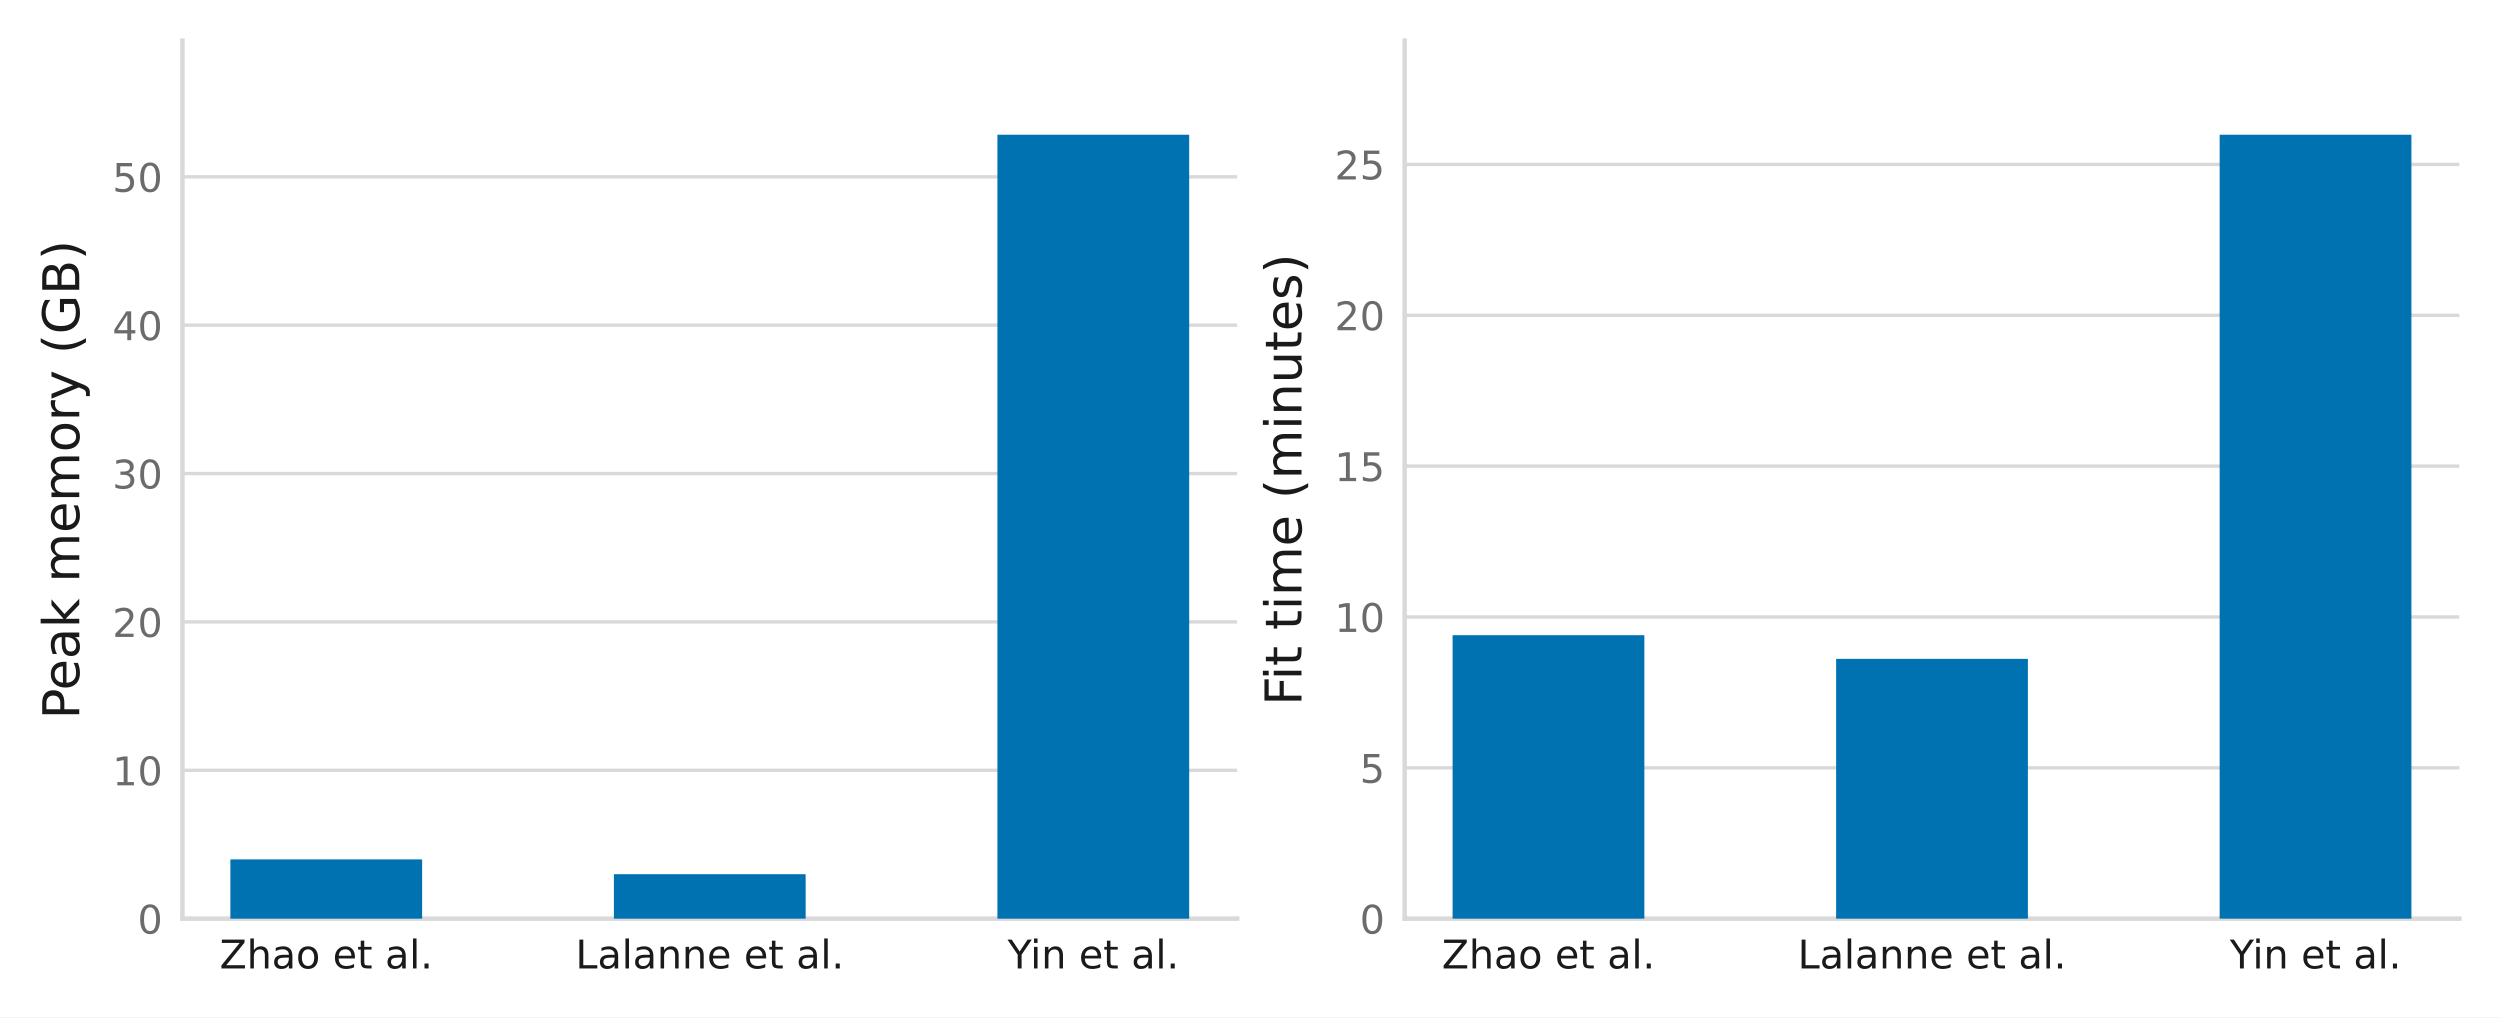
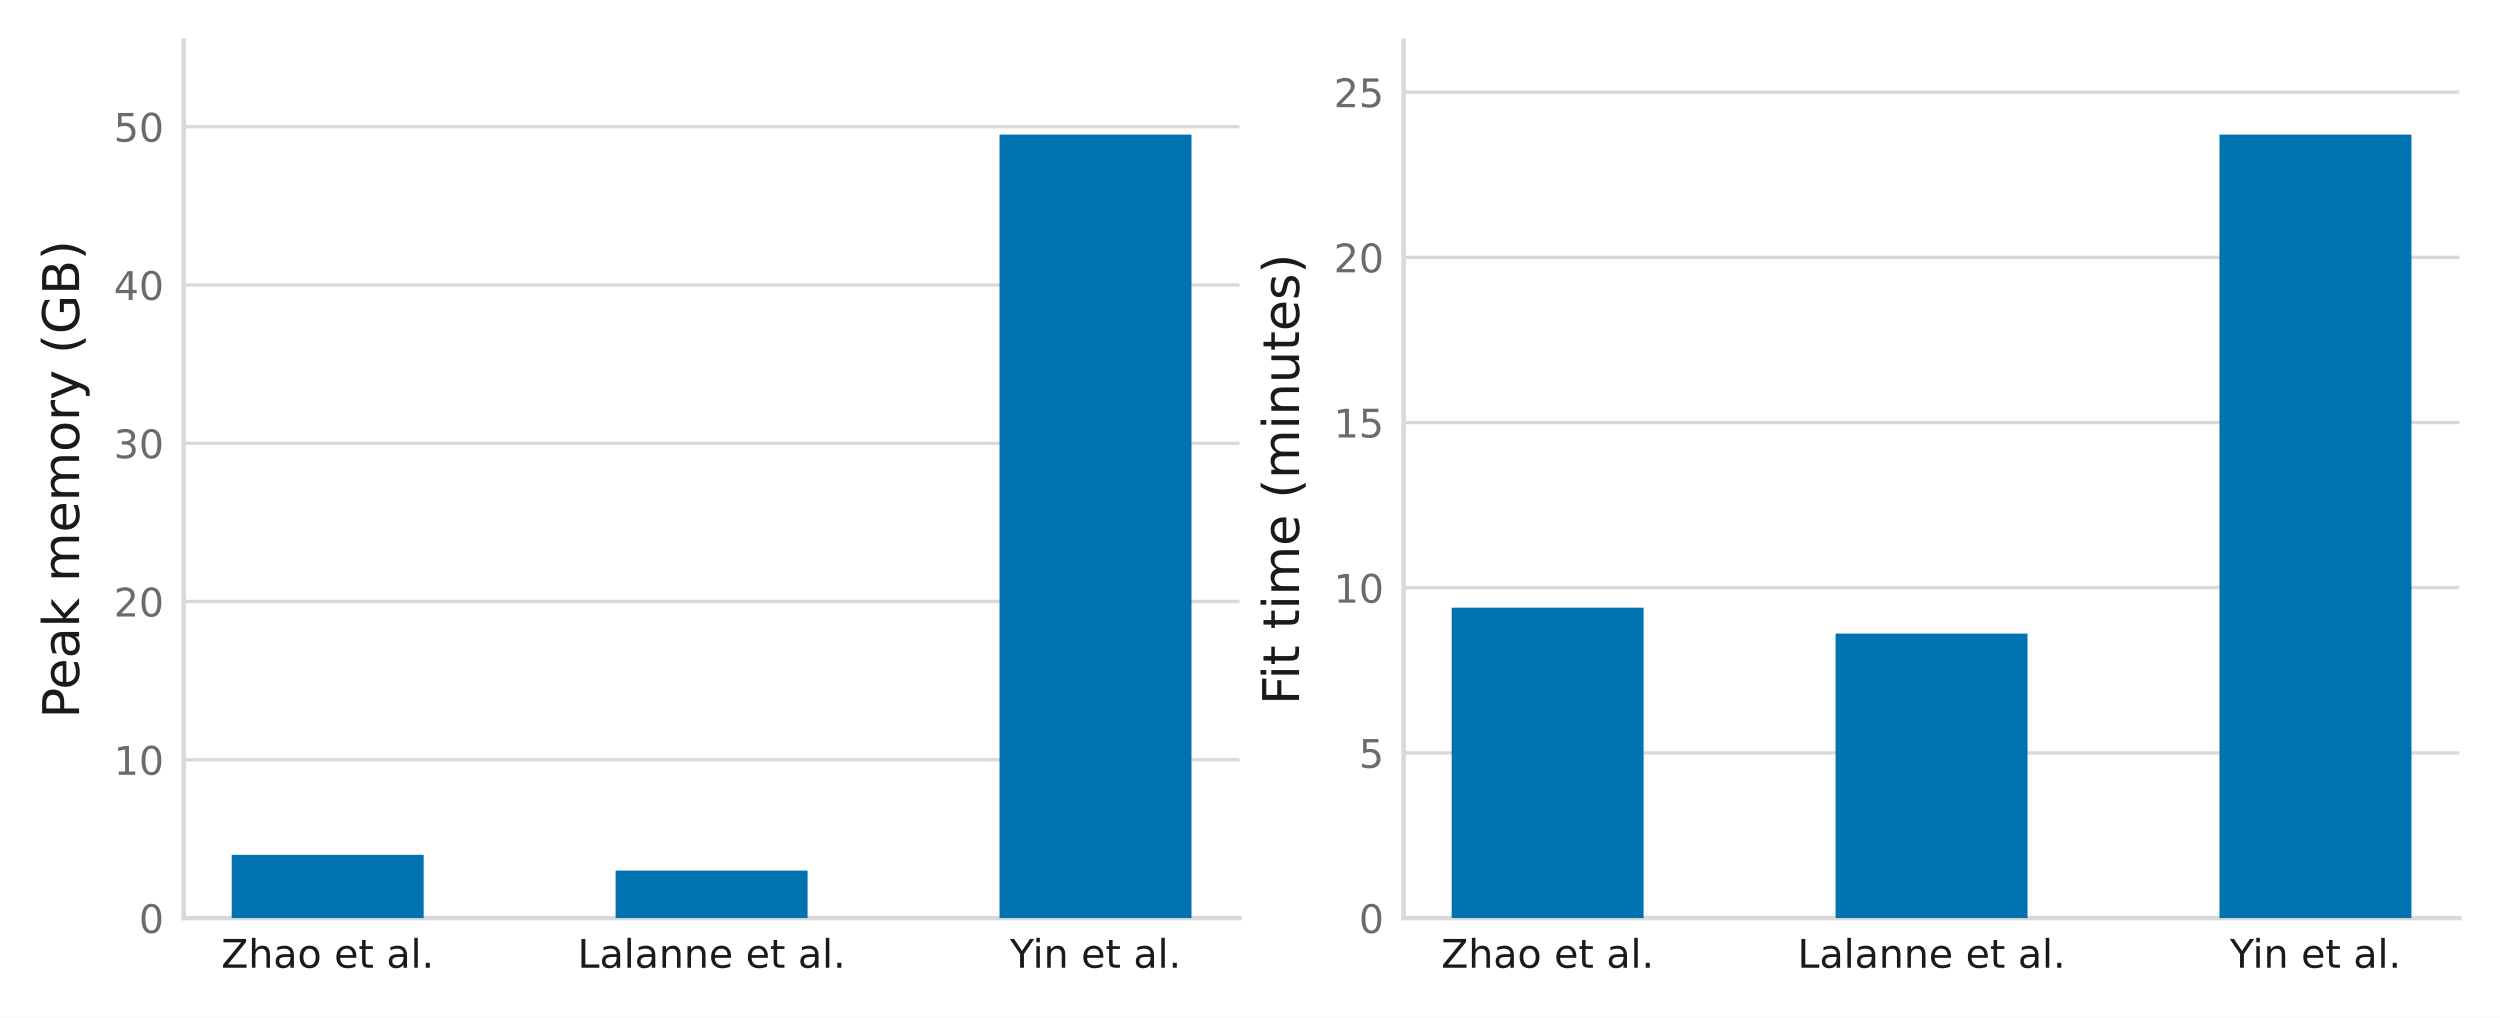
- <svg xmlns="http://www.w3.org/2000/svg" width="442.878pt" height="180.215pt" viewBox="0 0 442.878 180.215" version="1.1">
+ <svg xmlns="http://www.w3.org/2000/svg" width="443.706pt" height="180.641pt" viewBox="0 0 443.706 180.641" version="1.1">
  <defs>
    <style type="text/css">*{stroke-linejoin: round; stroke-linecap: butt}</style>
  </defs>
  <g id="figure_1">
    <g id="patch_1">
-       <path d="M 0 180.215  L 442.878 180.215  L 442.878 -0  L 0 -0  z " style="fill: #ffffff" />
+       <path d="M 0 180.641  L 443.706 180.641  L 443.706 0  L 0 0  z " style="fill: #ffffff" />
    </g>
    <g id="axes_1">
      <g id="patch_2">
-         <path d="M 32.318 162.74  L 219.158 162.74  L 219.158 7.2  L 32.318 7.2  z " style="fill: #ffffff" />
+         <path d="M 32.608 162.94  L 219.986 162.94  L 219.986 7.2  L 32.608 7.2  z " style="fill: #ffffff" />
      </g>
      <g id="matplotlib.axis_1">
        <g id="xtick_1">
          <g id="line2d_1" />
          <g id="text_1">
-             <text style="font-size: 7px; font-family: 'DejaVu Sans', 'Bitstream Vera Sans', 'Computer Modern Sans Serif', 'Lucida Grande', 'Verdana', 'Geneva', 'Lucid', 'Arial', 'Helvetica', 'Avant Garde', sans-serif; text-anchor: middle; fill: #1a1a1a" x="57.796" y="171.559" transform="rotate(-0 57.79599 171.5589)">Zhao et al.</text>
+             <text style="font-size: 7px; font-family: 'DejaVu Sans', 'Bitstream Vera Sans', 'Computer Modern Sans Serif', 'Lucida Grande', 'Verdana', 'Geneva', 'Lucid', 'Arial', 'Helvetica', 'Avant Garde', sans-serif; text-anchor: middle; fill: #1a1a1a" x="58.16" y="171.759" transform="rotate(-0 58.15973 171.7589)">Zhao et al.</text>
          </g>
        </g>
        <g id="xtick_2">
          <g id="line2d_2" />
          <g id="text_2">
-             <text style="font-size: 7px; font-family: 'DejaVu Sans', 'Bitstream Vera Sans', 'Computer Modern Sans Serif', 'Lucida Grande', 'Verdana', 'Geneva', 'Lucid', 'Arial', 'Helvetica', 'Avant Garde', sans-serif; text-anchor: middle; fill: #1a1a1a" x="125.738" y="171.559" transform="rotate(-0 125.7378 171.5589)">Lalanne et al.</text>
+             <text style="font-size: 7px; font-family: 'DejaVu Sans', 'Bitstream Vera Sans', 'Computer Modern Sans Serif', 'Lucida Grande', 'Verdana', 'Geneva', 'Lucid', 'Arial', 'Helvetica', 'Avant Garde', sans-serif; text-anchor: middle; fill: #1a1a1a" x="126.297" y="171.759" transform="rotate(-0 126.2971 171.7589)">Lalanne et al.</text>
          </g>
        </g>
        <g id="xtick_3">
          <g id="line2d_3" />
          <g id="text_3">
-             <text style="font-size: 7px; font-family: 'DejaVu Sans', 'Bitstream Vera Sans', 'Computer Modern Sans Serif', 'Lucida Grande', 'Verdana', 'Geneva', 'Lucid', 'Arial', 'Helvetica', 'Avant Garde', sans-serif; text-anchor: middle; fill: #1a1a1a" x="193.68" y="171.559" transform="rotate(-0 193.6796 171.5589)">Yin et al.</text>
+             <text style="font-size: 7px; font-family: 'DejaVu Sans', 'Bitstream Vera Sans', 'Computer Modern Sans Serif', 'Lucida Grande', 'Verdana', 'Geneva', 'Lucid', 'Arial', 'Helvetica', 'Avant Garde', sans-serif; text-anchor: middle; fill: #1a1a1a" x="194.435" y="171.759" transform="rotate(-0 194.4346 171.7589)">Yin et al.</text>
          </g>
        </g>
      </g>
      <g id="matplotlib.axis_2">
        <g id="ytick_1">
          <g id="line2d_4">
-             <path d="M 32.318 162.74  L 219.158 162.74  " clip-path="url(#pbe500b1fd0)" style="fill: none; stroke: #d9d9d9; stroke-width: 0.6; stroke-linecap: square" />
+             <path d="M 32.608 162.94  L 219.986 162.94  " clip-path="url(#p7f6b0a0c68)" style="fill: none; stroke: #d9d9d9; stroke-width: 0.6; stroke-linecap: square" />
          </g>
          <g id="line2d_5" />
          <g id="text_4">
-             <text style="font-size: 7px; font-family: 'DejaVu Sans', 'Bitstream Vera Sans', 'Computer Modern Sans Serif', 'Lucida Grande', 'Verdana', 'Geneva', 'Lucid', 'Arial', 'Helvetica', 'Avant Garde', sans-serif; text-anchor: end; fill: #6b6b6b" x="28.818" y="165.399" transform="rotate(-0 28.81781 165.3995)">0</text>
+             <text style="font-size: 7px; font-family: 'DejaVu Sans', 'Bitstream Vera Sans', 'Computer Modern Sans Serif', 'Lucida Grande', 'Verdana', 'Geneva', 'Lucid', 'Arial', 'Helvetica', 'Avant Garde', sans-serif; text-anchor: end; fill: #6b6b6b" x="29.108" y="165.599" transform="rotate(-0 29.1082 165.5992)">0</text>
          </g>
        </g>
        <g id="ytick_2">
          <g id="line2d_6">
-             <path d="M 32.318 136.457  L 219.158 136.457  " clip-path="url(#pbe500b1fd0)" style="fill: none; stroke: #d9d9d9; stroke-width: 0.6; stroke-linecap: square" />
+             <path d="M 32.608 134.849  L 219.986 134.849  " clip-path="url(#p7f6b0a0c68)" style="fill: none; stroke: #d9d9d9; stroke-width: 0.6; stroke-linecap: square" />
          </g>
          <g id="line2d_7" />
          <g id="text_5">
-             <text style="font-size: 7px; font-family: 'DejaVu Sans', 'Bitstream Vera Sans', 'Computer Modern Sans Serif', 'Lucida Grande', 'Verdana', 'Geneva', 'Lucid', 'Arial', 'Helvetica', 'Avant Garde', sans-serif; text-anchor: end; fill: #6b6b6b" x="28.818" y="139.116" transform="rotate(-0 28.81781 139.1162)">10</text>
+             <text style="font-size: 7px; font-family: 'DejaVu Sans', 'Bitstream Vera Sans', 'Computer Modern Sans Serif', 'Lucida Grande', 'Verdana', 'Geneva', 'Lucid', 'Arial', 'Helvetica', 'Avant Garde', sans-serif; text-anchor: end; fill: #6b6b6b" x="29.108" y="137.509" transform="rotate(-0 29.1082 137.5085)">10</text>
          </g>
        </g>
        <g id="ytick_3">
          <g id="line2d_8">
-             <path d="M 32.318 110.174  L 219.158 110.174  " clip-path="url(#pbe500b1fd0)" style="fill: none; stroke: #d9d9d9; stroke-width: 0.6; stroke-linecap: square" />
+             <path d="M 32.608 106.759  L 219.986 106.759  " clip-path="url(#p7f6b0a0c68)" style="fill: none; stroke: #d9d9d9; stroke-width: 0.6; stroke-linecap: square" />
          </g>
          <g id="line2d_9" />
          <g id="text_6">
-             <text style="font-size: 7px; font-family: 'DejaVu Sans', 'Bitstream Vera Sans', 'Computer Modern Sans Serif', 'Lucida Grande', 'Verdana', 'Geneva', 'Lucid', 'Arial', 'Helvetica', 'Avant Garde', sans-serif; text-anchor: end; fill: #6b6b6b" x="28.818" y="112.833" transform="rotate(-0 28.81781 112.833)">20</text>
+             <text style="font-size: 7px; font-family: 'DejaVu Sans', 'Bitstream Vera Sans', 'Computer Modern Sans Serif', 'Lucida Grande', 'Verdana', 'Geneva', 'Lucid', 'Arial', 'Helvetica', 'Avant Garde', sans-serif; text-anchor: end; fill: #6b6b6b" x="29.108" y="109.418" transform="rotate(-0 29.1082 109.4179)">20</text>
          </g>
        </g>
        <g id="ytick_4">
          <g id="line2d_10">
-             <path d="M 32.318 83.89  L 219.158 83.89  " clip-path="url(#pbe500b1fd0)" style="fill: none; stroke: #d9d9d9; stroke-width: 0.6; stroke-linecap: square" />
+             <path d="M 32.608 78.668  L 219.986 78.668  " clip-path="url(#p7f6b0a0c68)" style="fill: none; stroke: #d9d9d9; stroke-width: 0.6; stroke-linecap: square" />
          </g>
          <g id="line2d_11" />
          <g id="text_7">
-             <text style="font-size: 7px; font-family: 'DejaVu Sans', 'Bitstream Vera Sans', 'Computer Modern Sans Serif', 'Lucida Grande', 'Verdana', 'Geneva', 'Lucid', 'Arial', 'Helvetica', 'Avant Garde', sans-serif; text-anchor: end; fill: #6b6b6b" x="28.818" y="86.55" transform="rotate(-0 28.81781 86.54983)">30</text>
+             <text style="font-size: 7px; font-family: 'DejaVu Sans', 'Bitstream Vera Sans', 'Computer Modern Sans Serif', 'Lucida Grande', 'Verdana', 'Geneva', 'Lucid', 'Arial', 'Helvetica', 'Avant Garde', sans-serif; text-anchor: end; fill: #6b6b6b" x="29.108" y="81.327" transform="rotate(-0 29.1082 81.32728)">30</text>
          </g>
        </g>
        <g id="ytick_5">
          <g id="line2d_12">
-             <path d="M 32.318 57.607  L 219.158 57.607  " clip-path="url(#pbe500b1fd0)" style="fill: none; stroke: #d9d9d9; stroke-width: 0.6; stroke-linecap: square" />
+             <path d="M 32.608 50.577  L 219.986 50.577  " clip-path="url(#p7f6b0a0c68)" style="fill: none; stroke: #d9d9d9; stroke-width: 0.6; stroke-linecap: square" />
          </g>
          <g id="line2d_13" />
          <g id="text_8">
-             <text style="font-size: 7px; font-family: 'DejaVu Sans', 'Bitstream Vera Sans', 'Computer Modern Sans Serif', 'Lucida Grande', 'Verdana', 'Geneva', 'Lucid', 'Arial', 'Helvetica', 'Avant Garde', sans-serif; text-anchor: end; fill: #6b6b6b" x="28.818" y="60.267" transform="rotate(-0 28.81781 60.26663)">40</text>
+             <text style="font-size: 7px; font-family: 'DejaVu Sans', 'Bitstream Vera Sans', 'Computer Modern Sans Serif', 'Lucida Grande', 'Verdana', 'Geneva', 'Lucid', 'Arial', 'Helvetica', 'Avant Garde', sans-serif; text-anchor: end; fill: #6b6b6b" x="29.108" y="53.237" transform="rotate(-0 29.1082 53.23664)">40</text>
          </g>
        </g>
        <g id="ytick_6">
          <g id="line2d_14">
-             <path d="M 32.318 31.324  L 219.158 31.324  " clip-path="url(#pbe500b1fd0)" style="fill: none; stroke: #d9d9d9; stroke-width: 0.6; stroke-linecap: square" />
+             <path d="M 32.608 22.487  L 219.986 22.487  " clip-path="url(#p7f6b0a0c68)" style="fill: none; stroke: #d9d9d9; stroke-width: 0.6; stroke-linecap: square" />
          </g>
          <g id="line2d_15" />
          <g id="text_9">
-             <text style="font-size: 7px; font-family: 'DejaVu Sans', 'Bitstream Vera Sans', 'Computer Modern Sans Serif', 'Lucida Grande', 'Verdana', 'Geneva', 'Lucid', 'Arial', 'Helvetica', 'Avant Garde', sans-serif; text-anchor: end; fill: #6b6b6b" x="28.818" y="33.983" transform="rotate(-0 28.81781 33.98342)">50</text>
+             <text style="font-size: 7px; font-family: 'DejaVu Sans', 'Bitstream Vera Sans', 'Computer Modern Sans Serif', 'Lucida Grande', 'Verdana', 'Geneva', 'Lucid', 'Arial', 'Helvetica', 'Avant Garde', sans-serif; text-anchor: end; fill: #6b6b6b" x="29.108" y="25.146" transform="rotate(-0 29.1082 25.14601)">50</text>
          </g>
        </g>
        <g id="text_10">
-           <text style="font-size: 9px; font-family: 'DejaVu Sans', 'Bitstream Vera Sans', 'Computer Modern Sans Serif', 'Lucida Grande', 'Verdana', 'Geneva', 'Lucid', 'Arial', 'Helvetica', 'Avant Garde', sans-serif; text-anchor: middle; fill: #1a1a1a" x="14.039" y="84.97" transform="rotate(-90 14.03859 84.97)">Peak memory (GB)</text>
+           <text style="font-size: 9px; font-family: 'DejaVu Sans', 'Bitstream Vera Sans', 'Computer Modern Sans Serif', 'Lucida Grande', 'Verdana', 'Geneva', 'Lucid', 'Arial', 'Helvetica', 'Avant Garde', sans-serif; text-anchor: middle; fill: #1a1a1a" x="14.039" y="85.07" transform="rotate(-90 14.03859 85.07)">Peak memory (GB)</text>
        </g>
      </g>
      <g id="patch_3">
-         <path d="M 32.318 162.74  L 32.318 7.2  " style="fill: none; stroke: #d9d9d9; stroke-width: 0.8; stroke-linejoin: miter; stroke-linecap: square" />
+         <path d="M 32.608 162.94  L 32.608 7.2  " style="fill: none; stroke: #d9d9d9; stroke-width: 0.8; stroke-linejoin: miter; stroke-linecap: square" />
      </g>
      <g id="patch_4">
-         <path d="M 32.318 162.74  L 219.158 162.74  " style="fill: none; stroke: #d9d9d9; stroke-width: 0.8; stroke-linejoin: miter; stroke-linecap: square" />
+         <path d="M 32.608 162.94  L 219.986 162.94  " style="fill: none; stroke: #d9d9d9; stroke-width: 0.8; stroke-linejoin: miter; stroke-linecap: square" />
      </g>
      <g id="patch_5">
-         <path d="M 40.811 162.74  L 74.781 162.74  L 74.781 152.24  L 40.811 152.24  z " clip-path="url(#pbe500b1fd0)" style="fill: #0072b2" />
+         <path d="M 41.125 162.94  L 75.194 162.94  L 75.194 151.718  L 41.125 151.718  z " clip-path="url(#p7f6b0a0c68)" style="fill: #0072b2" />
      </g>
      <g id="patch_6">
-         <path d="M 108.752 162.74  L 142.723 162.74  L 142.723 154.86  L 108.752 154.86  z " clip-path="url(#pbe500b1fd0)" style="fill: #0072b2" />
+         <path d="M 109.263 162.94  L 143.332 162.94  L 143.332 154.518  L 109.263 154.518  z " clip-path="url(#p7f6b0a0c68)" style="fill: #0072b2" />
      </g>
      <g id="patch_7">
-         <path d="M 176.694 162.74  L 210.665 162.74  L 210.665 23.865  L 176.694 23.865  z " clip-path="url(#pbe500b1fd0)" style="fill: #0072b2" />
+         <path d="M 177.4 162.94  L 211.469 162.94  L 211.469 23.886  L 177.4 23.886  z " clip-path="url(#p7f6b0a0c68)" style="fill: #0072b2" />
      </g>
    </g>
    <g id="axes_2">
      <g id="patch_8">
-         <path d="M 248.838 162.74  L 435.678 162.74  L 435.678 7.2  L 248.838 7.2  z " style="fill: #ffffff" />
+         <path d="M 249.128 162.94  L 436.506 162.94  L 436.506 7.2  L 249.128 7.2  z " style="fill: #ffffff" />
      </g>
      <g id="matplotlib.axis_3">
        <g id="xtick_4">
          <g id="line2d_16" />
          <g id="text_11">
-             <text style="font-size: 7px; font-family: 'DejaVu Sans', 'Bitstream Vera Sans', 'Computer Modern Sans Serif', 'Lucida Grande', 'Verdana', 'Geneva', 'Lucid', 'Arial', 'Helvetica', 'Avant Garde', sans-serif; text-anchor: middle; fill: #1a1a1a" x="274.316" y="171.559" transform="rotate(-0 274.316 171.5589)">Zhao et al.</text>
+             <text style="font-size: 7px; font-family: 'DejaVu Sans', 'Bitstream Vera Sans', 'Computer Modern Sans Serif', 'Lucida Grande', 'Verdana', 'Geneva', 'Lucid', 'Arial', 'Helvetica', 'Avant Garde', sans-serif; text-anchor: middle; fill: #1a1a1a" x="274.68" y="171.759" transform="rotate(-0 274.6797 171.7589)">Zhao et al.</text>
          </g>
        </g>
        <g id="xtick_5">
          <g id="line2d_17" />
          <g id="text_12">
-             <text style="font-size: 7px; font-family: 'DejaVu Sans', 'Bitstream Vera Sans', 'Computer Modern Sans Serif', 'Lucida Grande', 'Verdana', 'Geneva', 'Lucid', 'Arial', 'Helvetica', 'Avant Garde', sans-serif; text-anchor: middle; fill: #1a1a1a" x="342.258" y="171.559" transform="rotate(-0 342.2578 171.5589)">Lalanne et al.</text>
+             <text style="font-size: 7px; font-family: 'DejaVu Sans', 'Bitstream Vera Sans', 'Computer Modern Sans Serif', 'Lucida Grande', 'Verdana', 'Geneva', 'Lucid', 'Arial', 'Helvetica', 'Avant Garde', sans-serif; text-anchor: middle; fill: #1a1a1a" x="342.817" y="171.759" transform="rotate(-0 342.8171 171.7589)">Lalanne et al.</text>
          </g>
        </g>
        <g id="xtick_6">
          <g id="line2d_18" />
          <g id="text_13">
-             <text style="font-size: 7px; font-family: 'DejaVu Sans', 'Bitstream Vera Sans', 'Computer Modern Sans Serif', 'Lucida Grande', 'Verdana', 'Geneva', 'Lucid', 'Arial', 'Helvetica', 'Avant Garde', sans-serif; text-anchor: middle; fill: #1a1a1a" x="410.2" y="171.559" transform="rotate(-0 410.1996 171.5589)">Yin et al.</text>
+             <text style="font-size: 7px; font-family: 'DejaVu Sans', 'Bitstream Vera Sans', 'Computer Modern Sans Serif', 'Lucida Grande', 'Verdana', 'Geneva', 'Lucid', 'Arial', 'Helvetica', 'Avant Garde', sans-serif; text-anchor: middle; fill: #1a1a1a" x="410.955" y="171.759" transform="rotate(-0 410.9546 171.7589)">Yin et al.</text>
          </g>
        </g>
      </g>
      <g id="matplotlib.axis_4">
        <g id="ytick_7">
          <g id="line2d_19">
-             <path d="M 248.838 162.74  L 435.678 162.74  " clip-path="url(#pe670b20023)" style="fill: none; stroke: #d9d9d9; stroke-width: 0.6; stroke-linecap: square" />
+             <path d="M 249.128 162.94  L 436.506 162.94  " clip-path="url(#p32b9cd2bce)" style="fill: none; stroke: #d9d9d9; stroke-width: 0.6; stroke-linecap: square" />
          </g>
          <g id="line2d_20" />
          <g id="text_14">
-             <text style="font-size: 7px; font-family: 'DejaVu Sans', 'Bitstream Vera Sans', 'Computer Modern Sans Serif', 'Lucida Grande', 'Verdana', 'Geneva', 'Lucid', 'Arial', 'Helvetica', 'Avant Garde', sans-serif; text-anchor: end; fill: #6b6b6b" x="245.338" y="165.399" transform="rotate(-0 245.3378 165.3995)">0</text>
+             <text style="font-size: 7px; font-family: 'DejaVu Sans', 'Bitstream Vera Sans', 'Computer Modern Sans Serif', 'Lucida Grande', 'Verdana', 'Geneva', 'Lucid', 'Arial', 'Helvetica', 'Avant Garde', sans-serif; text-anchor: end; fill: #6b6b6b" x="245.628" y="165.599" transform="rotate(-0 245.6282 165.5992)">0</text>
          </g>
        </g>
        <g id="ytick_8">
          <g id="line2d_21">
-             <path d="M 248.838 136.018  L 435.678 136.018  " clip-path="url(#pe670b20023)" style="fill: none; stroke: #d9d9d9; stroke-width: 0.6; stroke-linecap: square" />
+             <path d="M 249.128 133.624  L 436.506 133.624  " clip-path="url(#p32b9cd2bce)" style="fill: none; stroke: #d9d9d9; stroke-width: 0.6; stroke-linecap: square" />
          </g>
          <g id="line2d_22" />
          <g id="text_15">
-             <text style="font-size: 7px; font-family: 'DejaVu Sans', 'Bitstream Vera Sans', 'Computer Modern Sans Serif', 'Lucida Grande', 'Verdana', 'Geneva', 'Lucid', 'Arial', 'Helvetica', 'Avant Garde', sans-serif; text-anchor: end; fill: #6b6b6b" x="245.338" y="138.677" transform="rotate(-0 245.3378 138.6773)">5</text>
+             <text style="font-size: 7px; font-family: 'DejaVu Sans', 'Bitstream Vera Sans', 'Computer Modern Sans Serif', 'Lucida Grande', 'Verdana', 'Geneva', 'Lucid', 'Arial', 'Helvetica', 'Avant Garde', sans-serif; text-anchor: end; fill: #6b6b6b" x="245.628" y="136.284" transform="rotate(-0 245.6282 136.2836)">5</text>
          </g>
        </g>
        <g id="ytick_9">
          <g id="line2d_23">
-             <path d="M 248.838 109.296  L 435.678 109.296  " clip-path="url(#pe670b20023)" style="fill: none; stroke: #d9d9d9; stroke-width: 0.6; stroke-linecap: square" />
+             <path d="M 249.128 104.309  L 436.506 104.309  " clip-path="url(#p32b9cd2bce)" style="fill: none; stroke: #d9d9d9; stroke-width: 0.6; stroke-linecap: square" />
          </g>
          <g id="line2d_24" />
          <g id="text_16">
-             <text style="font-size: 7px; font-family: 'DejaVu Sans', 'Bitstream Vera Sans', 'Computer Modern Sans Serif', 'Lucida Grande', 'Verdana', 'Geneva', 'Lucid', 'Arial', 'Helvetica', 'Avant Garde', sans-serif; text-anchor: end; fill: #6b6b6b" x="245.338" y="111.955" transform="rotate(-0 245.3378 111.9552)">10</text>
+             <text style="font-size: 7px; font-family: 'DejaVu Sans', 'Bitstream Vera Sans', 'Computer Modern Sans Serif', 'Lucida Grande', 'Verdana', 'Geneva', 'Lucid', 'Arial', 'Helvetica', 'Avant Garde', sans-serif; text-anchor: end; fill: #6b6b6b" x="245.628" y="106.968" transform="rotate(-0 245.6282 106.968)">10</text>
          </g>
        </g>
        <g id="ytick_10">
          <g id="line2d_25">
-             <path d="M 248.838 82.574  L 435.678 82.574  " clip-path="url(#pe670b20023)" style="fill: none; stroke: #d9d9d9; stroke-width: 0.6; stroke-linecap: square" />
+             <path d="M 249.128 74.993  L 436.506 74.993  " clip-path="url(#p32b9cd2bce)" style="fill: none; stroke: #d9d9d9; stroke-width: 0.6; stroke-linecap: square" />
          </g>
          <g id="line2d_26" />
          <g id="text_17">
-             <text style="font-size: 7px; font-family: 'DejaVu Sans', 'Bitstream Vera Sans', 'Computer Modern Sans Serif', 'Lucida Grande', 'Verdana', 'Geneva', 'Lucid', 'Arial', 'Helvetica', 'Avant Garde', sans-serif; text-anchor: end; fill: #6b6b6b" x="245.338" y="85.233" transform="rotate(-0 245.3378 85.23301)">15</text>
+             <text style="font-size: 7px; font-family: 'DejaVu Sans', 'Bitstream Vera Sans', 'Computer Modern Sans Serif', 'Lucida Grande', 'Verdana', 'Geneva', 'Lucid', 'Arial', 'Helvetica', 'Avant Garde', sans-serif; text-anchor: end; fill: #6b6b6b" x="245.628" y="77.652" transform="rotate(-0 245.6282 77.65244)">15</text>
          </g>
        </g>
        <g id="ytick_11">
          <g id="line2d_27">
-             <path d="M 248.838 55.851  L 435.678 55.851  " clip-path="url(#pe670b20023)" style="fill: none; stroke: #d9d9d9; stroke-width: 0.6; stroke-linecap: square" />
+             <path d="M 249.128 45.678  L 436.506 45.678  " clip-path="url(#p32b9cd2bce)" style="fill: none; stroke: #d9d9d9; stroke-width: 0.6; stroke-linecap: square" />
          </g>
          <g id="line2d_28" />
          <g id="text_18">
-             <text style="font-size: 7px; font-family: 'DejaVu Sans', 'Bitstream Vera Sans', 'Computer Modern Sans Serif', 'Lucida Grande', 'Verdana', 'Geneva', 'Lucid', 'Arial', 'Helvetica', 'Avant Garde', sans-serif; text-anchor: end; fill: #6b6b6b" x="245.338" y="58.511" transform="rotate(-0 245.3378 58.51086)">20</text>
+             <text style="font-size: 7px; font-family: 'DejaVu Sans', 'Bitstream Vera Sans', 'Computer Modern Sans Serif', 'Lucida Grande', 'Verdana', 'Geneva', 'Lucid', 'Arial', 'Helvetica', 'Avant Garde', sans-serif; text-anchor: end; fill: #6b6b6b" x="245.628" y="48.337" transform="rotate(-0 245.6282 48.33686)">20</text>
          </g>
        </g>
        <g id="ytick_12">
          <g id="line2d_29">
-             <path d="M 248.838 29.129  L 435.678 29.129  " clip-path="url(#pe670b20023)" style="fill: none; stroke: #d9d9d9; stroke-width: 0.6; stroke-linecap: square" />
+             <path d="M 249.128 16.362  L 436.506 16.362  " clip-path="url(#p32b9cd2bce)" style="fill: none; stroke: #d9d9d9; stroke-width: 0.6; stroke-linecap: square" />
          </g>
          <g id="line2d_30" />
          <g id="text_19">
-             <text style="font-size: 7px; font-family: 'DejaVu Sans', 'Bitstream Vera Sans', 'Computer Modern Sans Serif', 'Lucida Grande', 'Verdana', 'Geneva', 'Lucid', 'Arial', 'Helvetica', 'Avant Garde', sans-serif; text-anchor: end; fill: #6b6b6b" x="245.338" y="31.789" transform="rotate(-0 245.3378 31.78872)">25</text>
+             <text style="font-size: 7px; font-family: 'DejaVu Sans', 'Bitstream Vera Sans', 'Computer Modern Sans Serif', 'Lucida Grande', 'Verdana', 'Geneva', 'Lucid', 'Arial', 'Helvetica', 'Avant Garde', sans-serif; text-anchor: end; fill: #6b6b6b" x="245.628" y="19.021" transform="rotate(-0 245.6282 19.02128)">25</text>
          </g>
        </g>
        <g id="text_20">
-           <text style="font-size: 9px; font-family: 'DejaVu Sans', 'Bitstream Vera Sans', 'Computer Modern Sans Serif', 'Lucida Grande', 'Verdana', 'Geneva', 'Lucid', 'Arial', 'Helvetica', 'Avant Garde', sans-serif; text-anchor: middle; fill: #1a1a1a" x="230.559" y="84.97" transform="rotate(-90 230.5586 84.97)">Fit time (minutes)</text>
+           <text style="font-size: 9px; font-family: 'DejaVu Sans', 'Bitstream Vera Sans', 'Computer Modern Sans Serif', 'Lucida Grande', 'Verdana', 'Geneva', 'Lucid', 'Arial', 'Helvetica', 'Avant Garde', sans-serif; text-anchor: middle; fill: #1a1a1a" x="230.559" y="85.07" transform="rotate(-90 230.5586 85.07)">Fit time (minutes)</text>
        </g>
      </g>
      <g id="patch_9">
-         <path d="M 248.838 162.74  L 248.838 7.2  " style="fill: none; stroke: #d9d9d9; stroke-width: 0.8; stroke-linejoin: miter; stroke-linecap: square" />
+         <path d="M 249.128 162.94  L 249.128 7.2  " style="fill: none; stroke: #d9d9d9; stroke-width: 0.8; stroke-linejoin: miter; stroke-linecap: square" />
      </g>
      <g id="patch_10">
-         <path d="M 248.838 162.74  L 435.678 162.74  " style="fill: none; stroke: #d9d9d9; stroke-width: 0.8; stroke-linejoin: miter; stroke-linecap: square" />
+         <path d="M 249.128 162.94  L 436.506 162.94  " style="fill: none; stroke: #d9d9d9; stroke-width: 0.8; stroke-linejoin: miter; stroke-linecap: square" />
      </g>
      <g id="patch_11">
-         <path d="M 257.331 162.74  L 291.301 162.74  L 291.301 112.529  L 257.331 112.529  z " clip-path="url(#pe670b20023)" style="fill: #0072b2" />
+         <path d="M 257.645 162.94  L 291.714 162.94  L 291.714 107.856  L 257.645 107.856  z " clip-path="url(#p32b9cd2bce)" style="fill: #0072b2" />
      </g>
      <g id="patch_12">
-         <path d="M 325.272 162.74  L 359.243 162.74  L 359.243 116.724  L 325.272 116.724  z " clip-path="url(#pe670b20023)" style="fill: #0072b2" />
+         <path d="M 325.783 162.94  L 359.852 162.94  L 359.852 112.459  L 325.783 112.459  z " clip-path="url(#p32b9cd2bce)" style="fill: #0072b2" />
      </g>
      <g id="patch_13">
-         <path d="M 393.214 162.74  L 427.185 162.74  L 427.185 23.865  L 393.214 23.865  z " clip-path="url(#pe670b20023)" style="fill: #0072b2" />
+         <path d="M 393.92 162.94  L 427.989 162.94  L 427.989 23.886  L 393.92 23.886  z " clip-path="url(#p32b9cd2bce)" style="fill: #0072b2" />
      </g>
    </g>
  </g>
  <defs>
-     <clipPath id="pbe500b1fd0">
-       <rect x="32.318" y="7.2" width="186.84" height="155.54" />
+     <clipPath id="p7f6b0a0c68">
+       <rect x="32.608" y="7.2" width="187.378" height="155.74" />
    </clipPath>
-     <clipPath id="pe670b20023">
-       <rect x="248.838" y="7.2" width="186.84" height="155.54" />
+     <clipPath id="p32b9cd2bce">
+       <rect x="249.128" y="7.2" width="187.378" height="155.74" />
    </clipPath>
  </defs>
</svg>
